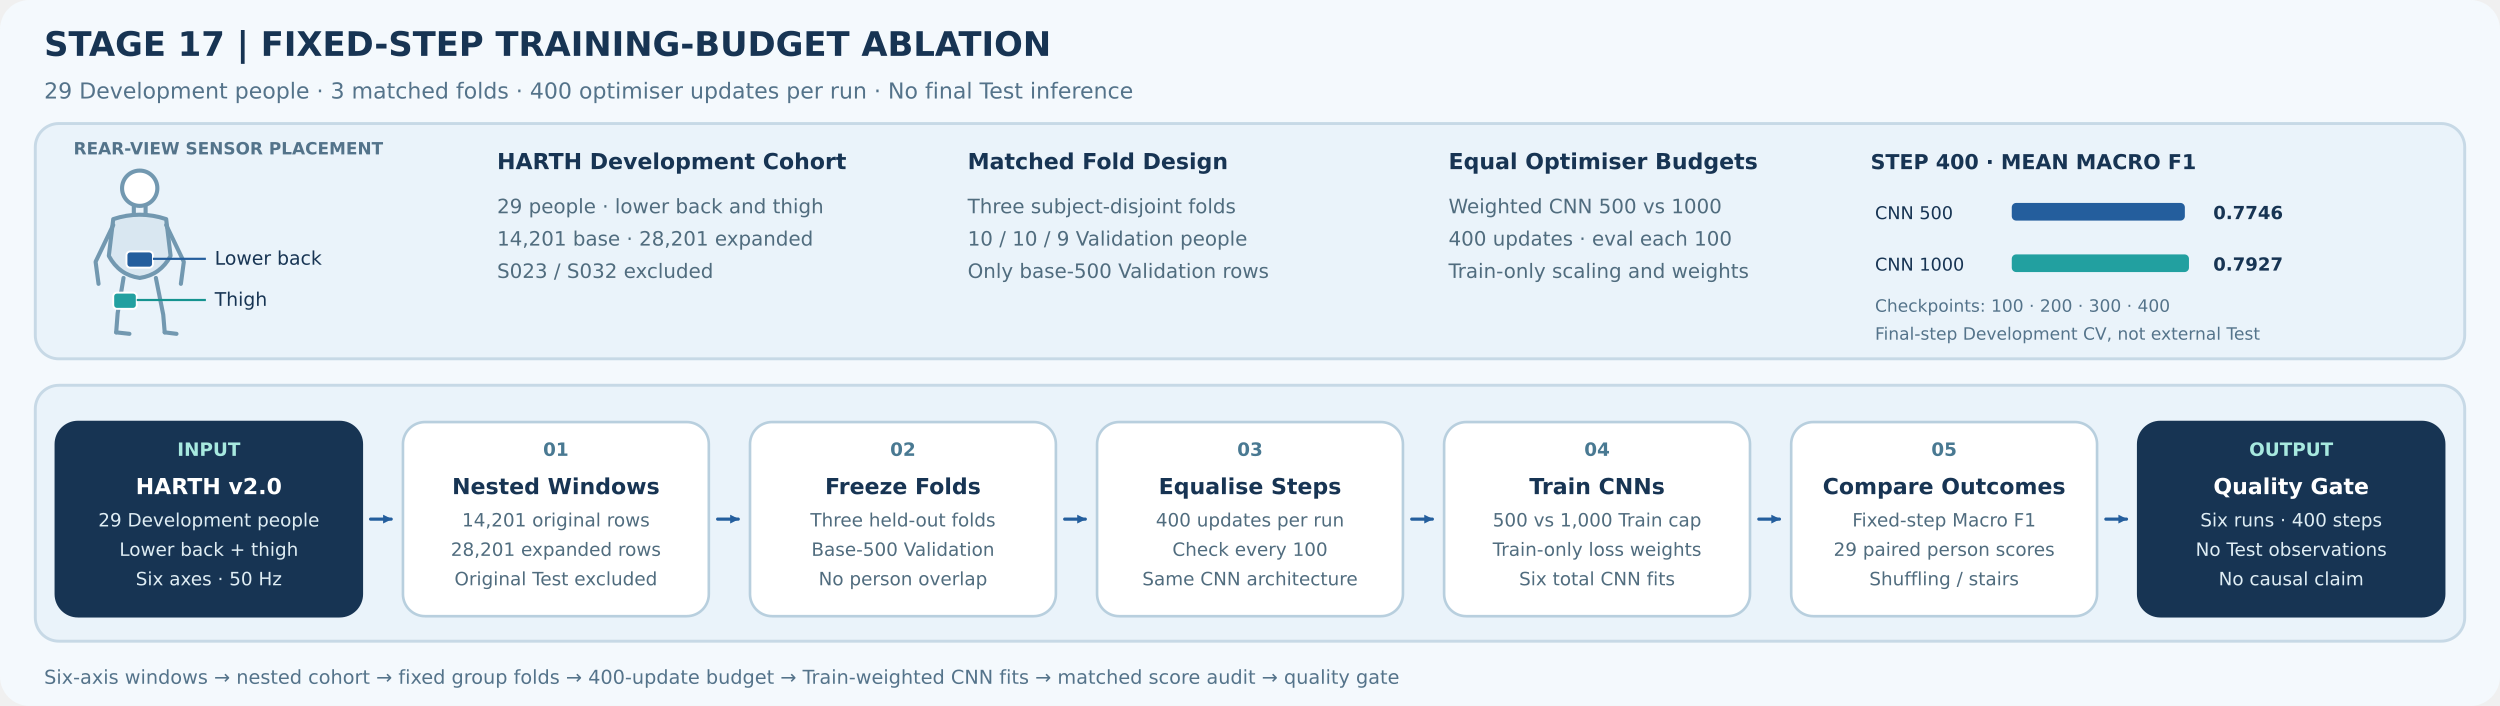
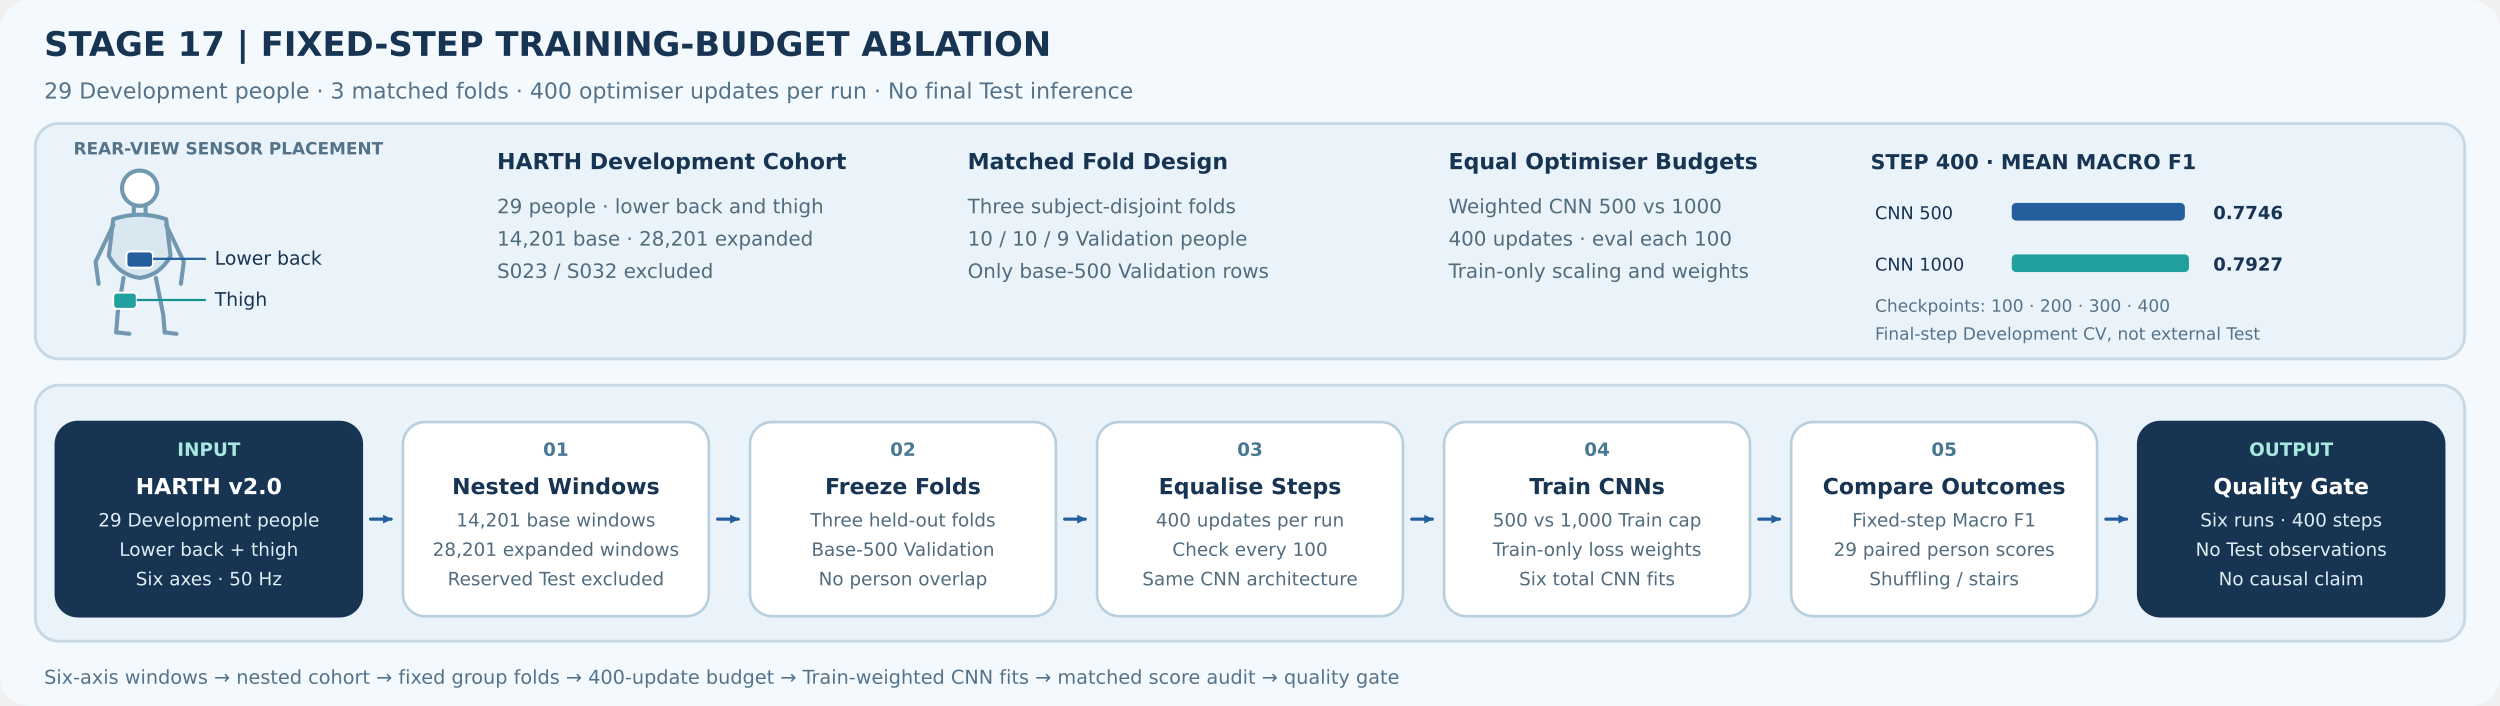
<svg xmlns="http://www.w3.org/2000/svg" width="1700" height="480" viewBox="0 0 1700 480" role="img" aria-labelledby="title desc">
  <defs>
    <marker id="small-arrow" markerUnits="userSpaceOnUse" markerWidth="6" markerHeight="6" refX="5.5" refY="3" orient="auto">
      <path d="M0 0 L6 3 L0 6 Z" fill="#245E9D" />
    </marker>
  </defs>
  <rect width="1700" height="480" rx="20" fill="#F4F9FD" />
  <g font-family="DejaVu Sans, Arial, sans-serif">
    <text x="30" y="38" font-size="23" font-weight="700" fill="#173453">STAGE 17 | FIXED-STEP TRAINING-BUDGET ABLATION</text>
    <text x="30" y="67" font-size="15" fill="#54738A">29 Development people · 3 matched folds · 400 optimiser updates per run · No final Test inference</text>
    <rect x="24" y="84" width="1652" height="160" rx="16" fill="#EAF3FA" stroke="#C7D9E6" stroke-width="2" />
    <rect x="24" y="262" width="1652" height="174" rx="16" fill="#EAF3FA" stroke="#C7D9E6" stroke-width="2" />
    <g aria-label="Rear-view two-sensor placement, completely within context panel">
      <text x="50" y="105" font-size="11.5" font-weight="700" fill="#53738A">REAR-VIEW SENSOR PLACEMENT</text>
      <g stroke="#7298B0" stroke-width="2.8" stroke-linecap="round" stroke-linejoin="round">
        <circle cx="95" cy="128" r="12" fill="#FFFFFF" />
        <path d="M91 140 L91 147 M99 140 L99 147" fill="none" />
        <path d="M77 149 Q95 143 113 149 L116 174 Q109 187 95 189 Q81 187 74 174 Z" fill="#D9E7F1" />
        <path d="M77 153 L65 178 L67 193 M113 153 L125 178 L123 193" fill="none" />
        <path d="M84 189 L80 213 L79 226 M106 189 L111 214 L112 226" fill="none" />
        <path d="M79 226 L88 227 M112 226 L120 227" fill="none" />
      </g>
      <rect x="86" y="171" width="18" height="11" rx="2.5" fill="#245E9D" stroke="#FFFFFF" stroke-width="1.3" />
      <rect x="77" y="199" width="16" height="11" rx="2.5" fill="#22A0A0" stroke="#FFFFFF" stroke-width="1.3" />
      <path d="M104 176 H140" stroke="#245E9D" stroke-width="1.5" />
      <text x="146" y="180" font-size="12.8" fill="#173453">Lower back</text>
      <path d="M93 204 H140" stroke="#15938F" stroke-width="1.5" />
      <text x="146" y="208" font-size="12.8" fill="#173453">Thigh</text>
    </g>
    <g>
      <text x="338" y="115" font-size="15" font-weight="700" fill="#173453">HARTH Development Cohort</text>
      <text x="338" y="145" font-size="13.5" fill="#506C7E">29 people · lower back and thigh</text>
      <text x="338" y="167" font-size="13.5" fill="#506C7E">14,201 base · 28,201 expanded</text>
      <text x="338" y="189" font-size="13.5" fill="#506C7E">S023 / S032 excluded</text>
    </g>
    <g>
      <text x="658" y="115" font-size="15" font-weight="700" fill="#173453">Matched Fold Design</text>
      <text x="658" y="145" font-size="13.5" fill="#506C7E">Three subject-disjoint folds</text>
      <text x="658" y="167" font-size="13.5" fill="#506C7E">10 / 10 / 9 Validation people</text>
      <text x="658" y="189" font-size="13.5" fill="#506C7E">Only base-500 Validation rows</text>
    </g>
    <g>
      <text x="985" y="115" font-size="15" font-weight="700" fill="#173453">Equal Optimiser Budgets</text>
      <text x="985" y="145" font-size="13.5" fill="#506C7E">Weighted CNN 500 vs 1000</text>
      <text x="985" y="167" font-size="13.5" fill="#506C7E">400 updates · eval each 100</text>
      <text x="985" y="189" font-size="13.5" fill="#506C7E">Train-only scaling and weights</text>
    </g>
    <g aria-label="Observed three-fold mean Macro F1 at the fixed final optimiser step 400">
      <text x="1272" y="115" font-size="14" font-weight="700" fill="#173453">STEP 400 · MEAN MACRO F1</text>
      <text x="1275" y="149" font-size="12" fill="#173453">CNN 500</text>
      <rect x="1368" y="138" width="117.7" height="12" rx="3" fill="#245E9D" />
      <text x="1505" y="149" font-size="12.3" font-weight="700" fill="#173453">0.7746</text>
      <text x="1275" y="184" font-size="12" fill="#173453">CNN 1000</text>
      <rect x="1368" y="173" width="120.5" height="12" rx="3" fill="#22A0A0" />
      <text x="1505" y="184" font-size="12.3" font-weight="700" fill="#173453">0.7927</text>
      <text x="1275" y="212" font-size="11.6" fill="#54738A">Checkpoints: 100 · 200 · 300 · 400</text>
      <text x="1275" y="231" font-size="11.6" fill="#54738A">Final-step Development CV, not external Test</text>
    </g>
    <g aria-label="Six identical short inter-block arrows">
      <path d="M252 353 H266" fill="none" stroke="#245E9D" stroke-width="2.2" stroke-linecap="round" marker-end="url(#small-arrow)" />
      <path d="M488 353 H502" fill="none" stroke="#245E9D" stroke-width="2.2" stroke-linecap="round" marker-end="url(#small-arrow)" />
      <path d="M724 353 H738" fill="none" stroke="#245E9D" stroke-width="2.2" stroke-linecap="round" marker-end="url(#small-arrow)" />
      <path d="M960 353 H974" fill="none" stroke="#245E9D" stroke-width="2.2" stroke-linecap="round" marker-end="url(#small-arrow)" />
      <path d="M1196 353 H1210" fill="none" stroke="#245E9D" stroke-width="2.2" stroke-linecap="round" marker-end="url(#small-arrow)" />
      <path d="M1432 353 H1446" fill="none" stroke="#245E9D" stroke-width="2.2" stroke-linecap="round" marker-end="url(#small-arrow)" />
    </g>
    <g aria-label="Seven matched-protocol research workflow blocks">
      <g class="process-block">
        <rect x="38" y="287" width="208" height="132" rx="15" fill="#173453" stroke="#173453" stroke-width="1.8" />
        <text x="142" y="310" text-anchor="middle" font-size="12.5" font-weight="700" fill="#A7E9DF">INPUT</text>
        <text x="142" y="336" text-anchor="middle" font-size="15" font-weight="700" fill="#FFFFFF">HARTH v2.0</text>
        <text x="142" y="358" text-anchor="middle" font-size="12.5" fill="#DFEDF4">29 Development people</text>
        <text x="142" y="378" text-anchor="middle" font-size="12.5" fill="#DFEDF4">Lower back + thigh</text>
        <text x="142" y="398" text-anchor="middle" font-size="12.5" fill="#DFEDF4">Six axes · 50 Hz</text>
      </g>
      <g class="process-block">
        <rect x="274" y="287" width="208" height="132" rx="15" fill="#FFFFFF" stroke="#B8CFDE" stroke-width="1.8" />
        <text x="378" y="310" text-anchor="middle" font-size="12.5" font-weight="700" fill="#497992">01</text>
        <text x="378" y="336" text-anchor="middle" font-size="15" font-weight="700" fill="#173453">Nested Windows</text>
-         <text x="378" y="358" text-anchor="middle" font-size="12.5" fill="#506C7E">14,201 original rows</text>
-         <text x="378" y="378" text-anchor="middle" font-size="12.5" fill="#506C7E">28,201 expanded rows</text>
-         <text x="378" y="398" text-anchor="middle" font-size="12.5" fill="#506C7E">Original Test excluded</text>
+         <text x="378" y="358" text-anchor="middle" font-size="12.5" fill="#506C7E">14,201 base windows</text>
+         <text x="378" y="378" text-anchor="middle" font-size="12.5" fill="#506C7E">28,201 expanded windows</text>
+         <text x="378" y="398" text-anchor="middle" font-size="12.5" fill="#506C7E">Reserved Test excluded</text>
      </g>
      <g class="process-block">
        <rect x="510" y="287" width="208" height="132" rx="15" fill="#FFFFFF" stroke="#B8CFDE" stroke-width="1.8" />
        <text x="614" y="310" text-anchor="middle" font-size="12.5" font-weight="700" fill="#497992">02</text>
        <text x="614" y="336" text-anchor="middle" font-size="15" font-weight="700" fill="#173453">Freeze Folds</text>
        <text x="614" y="358" text-anchor="middle" font-size="12.5" fill="#506C7E">Three held-out folds</text>
        <text x="614" y="378" text-anchor="middle" font-size="12.5" fill="#506C7E">Base-500 Validation</text>
        <text x="614" y="398" text-anchor="middle" font-size="12.5" fill="#506C7E">No person overlap</text>
      </g>
      <g class="process-block">
        <rect x="746" y="287" width="208" height="132" rx="15" fill="#FFFFFF" stroke="#B8CFDE" stroke-width="1.8" />
        <text x="850" y="310" text-anchor="middle" font-size="12.5" font-weight="700" fill="#497992">03</text>
        <text x="850" y="336" text-anchor="middle" font-size="15" font-weight="700" fill="#173453">Equalise Steps</text>
        <text x="850" y="358" text-anchor="middle" font-size="12.5" fill="#506C7E">400 updates per run</text>
        <text x="850" y="378" text-anchor="middle" font-size="12.5" fill="#506C7E">Check every 100</text>
        <text x="850" y="398" text-anchor="middle" font-size="12.5" fill="#506C7E">Same CNN architecture</text>
      </g>
      <g class="process-block">
        <rect x="982" y="287" width="208" height="132" rx="15" fill="#FFFFFF" stroke="#B8CFDE" stroke-width="1.8" />
        <text x="1086" y="310" text-anchor="middle" font-size="12.5" font-weight="700" fill="#497992">04</text>
        <text x="1086" y="336" text-anchor="middle" font-size="15" font-weight="700" fill="#173453">Train CNNs</text>
        <text x="1086" y="358" text-anchor="middle" font-size="12.5" fill="#506C7E">500 vs 1,000 Train cap</text>
        <text x="1086" y="378" text-anchor="middle" font-size="12.5" fill="#506C7E">Train-only loss weights</text>
        <text x="1086" y="398" text-anchor="middle" font-size="12.5" fill="#506C7E">Six total CNN fits</text>
      </g>
      <g class="process-block">
        <rect x="1218" y="287" width="208" height="132" rx="15" fill="#FFFFFF" stroke="#B8CFDE" stroke-width="1.8" />
        <text x="1322" y="310" text-anchor="middle" font-size="12.5" font-weight="700" fill="#497992">05</text>
        <text x="1322" y="336" text-anchor="middle" font-size="15" font-weight="700" fill="#173453">Compare Outcomes</text>
        <text x="1322" y="358" text-anchor="middle" font-size="12.5" fill="#506C7E">Fixed-step Macro F1</text>
        <text x="1322" y="378" text-anchor="middle" font-size="12.5" fill="#506C7E">29 paired person scores</text>
        <text x="1322" y="398" text-anchor="middle" font-size="12.5" fill="#506C7E">Shuffling / stairs</text>
      </g>
      <g class="process-block">
        <rect x="1454" y="287" width="208" height="132" rx="15" fill="#173453" stroke="#173453" stroke-width="1.8" />
        <text x="1558" y="310" text-anchor="middle" font-size="12.5" font-weight="700" fill="#A7E9DF">OUTPUT</text>
        <text x="1558" y="336" text-anchor="middle" font-size="15" font-weight="700" fill="#FFFFFF">Quality Gate</text>
        <text x="1558" y="358" text-anchor="middle" font-size="12.5" fill="#DFEDF4">Six runs · 400 steps</text>
        <text x="1558" y="378" text-anchor="middle" font-size="12.5" fill="#DFEDF4">No Test observations</text>
        <text x="1558" y="398" text-anchor="middle" font-size="12.5" fill="#DFEDF4">No causal claim</text>
      </g>
    </g>
    <text x="30" y="465" font-size="13.1" fill="#54738A">Six-axis windows → nested cohort → fixed group folds → 400-update budget → Train-weighted CNN fits → matched score audit → quality gate</text>
  </g>
</svg>
